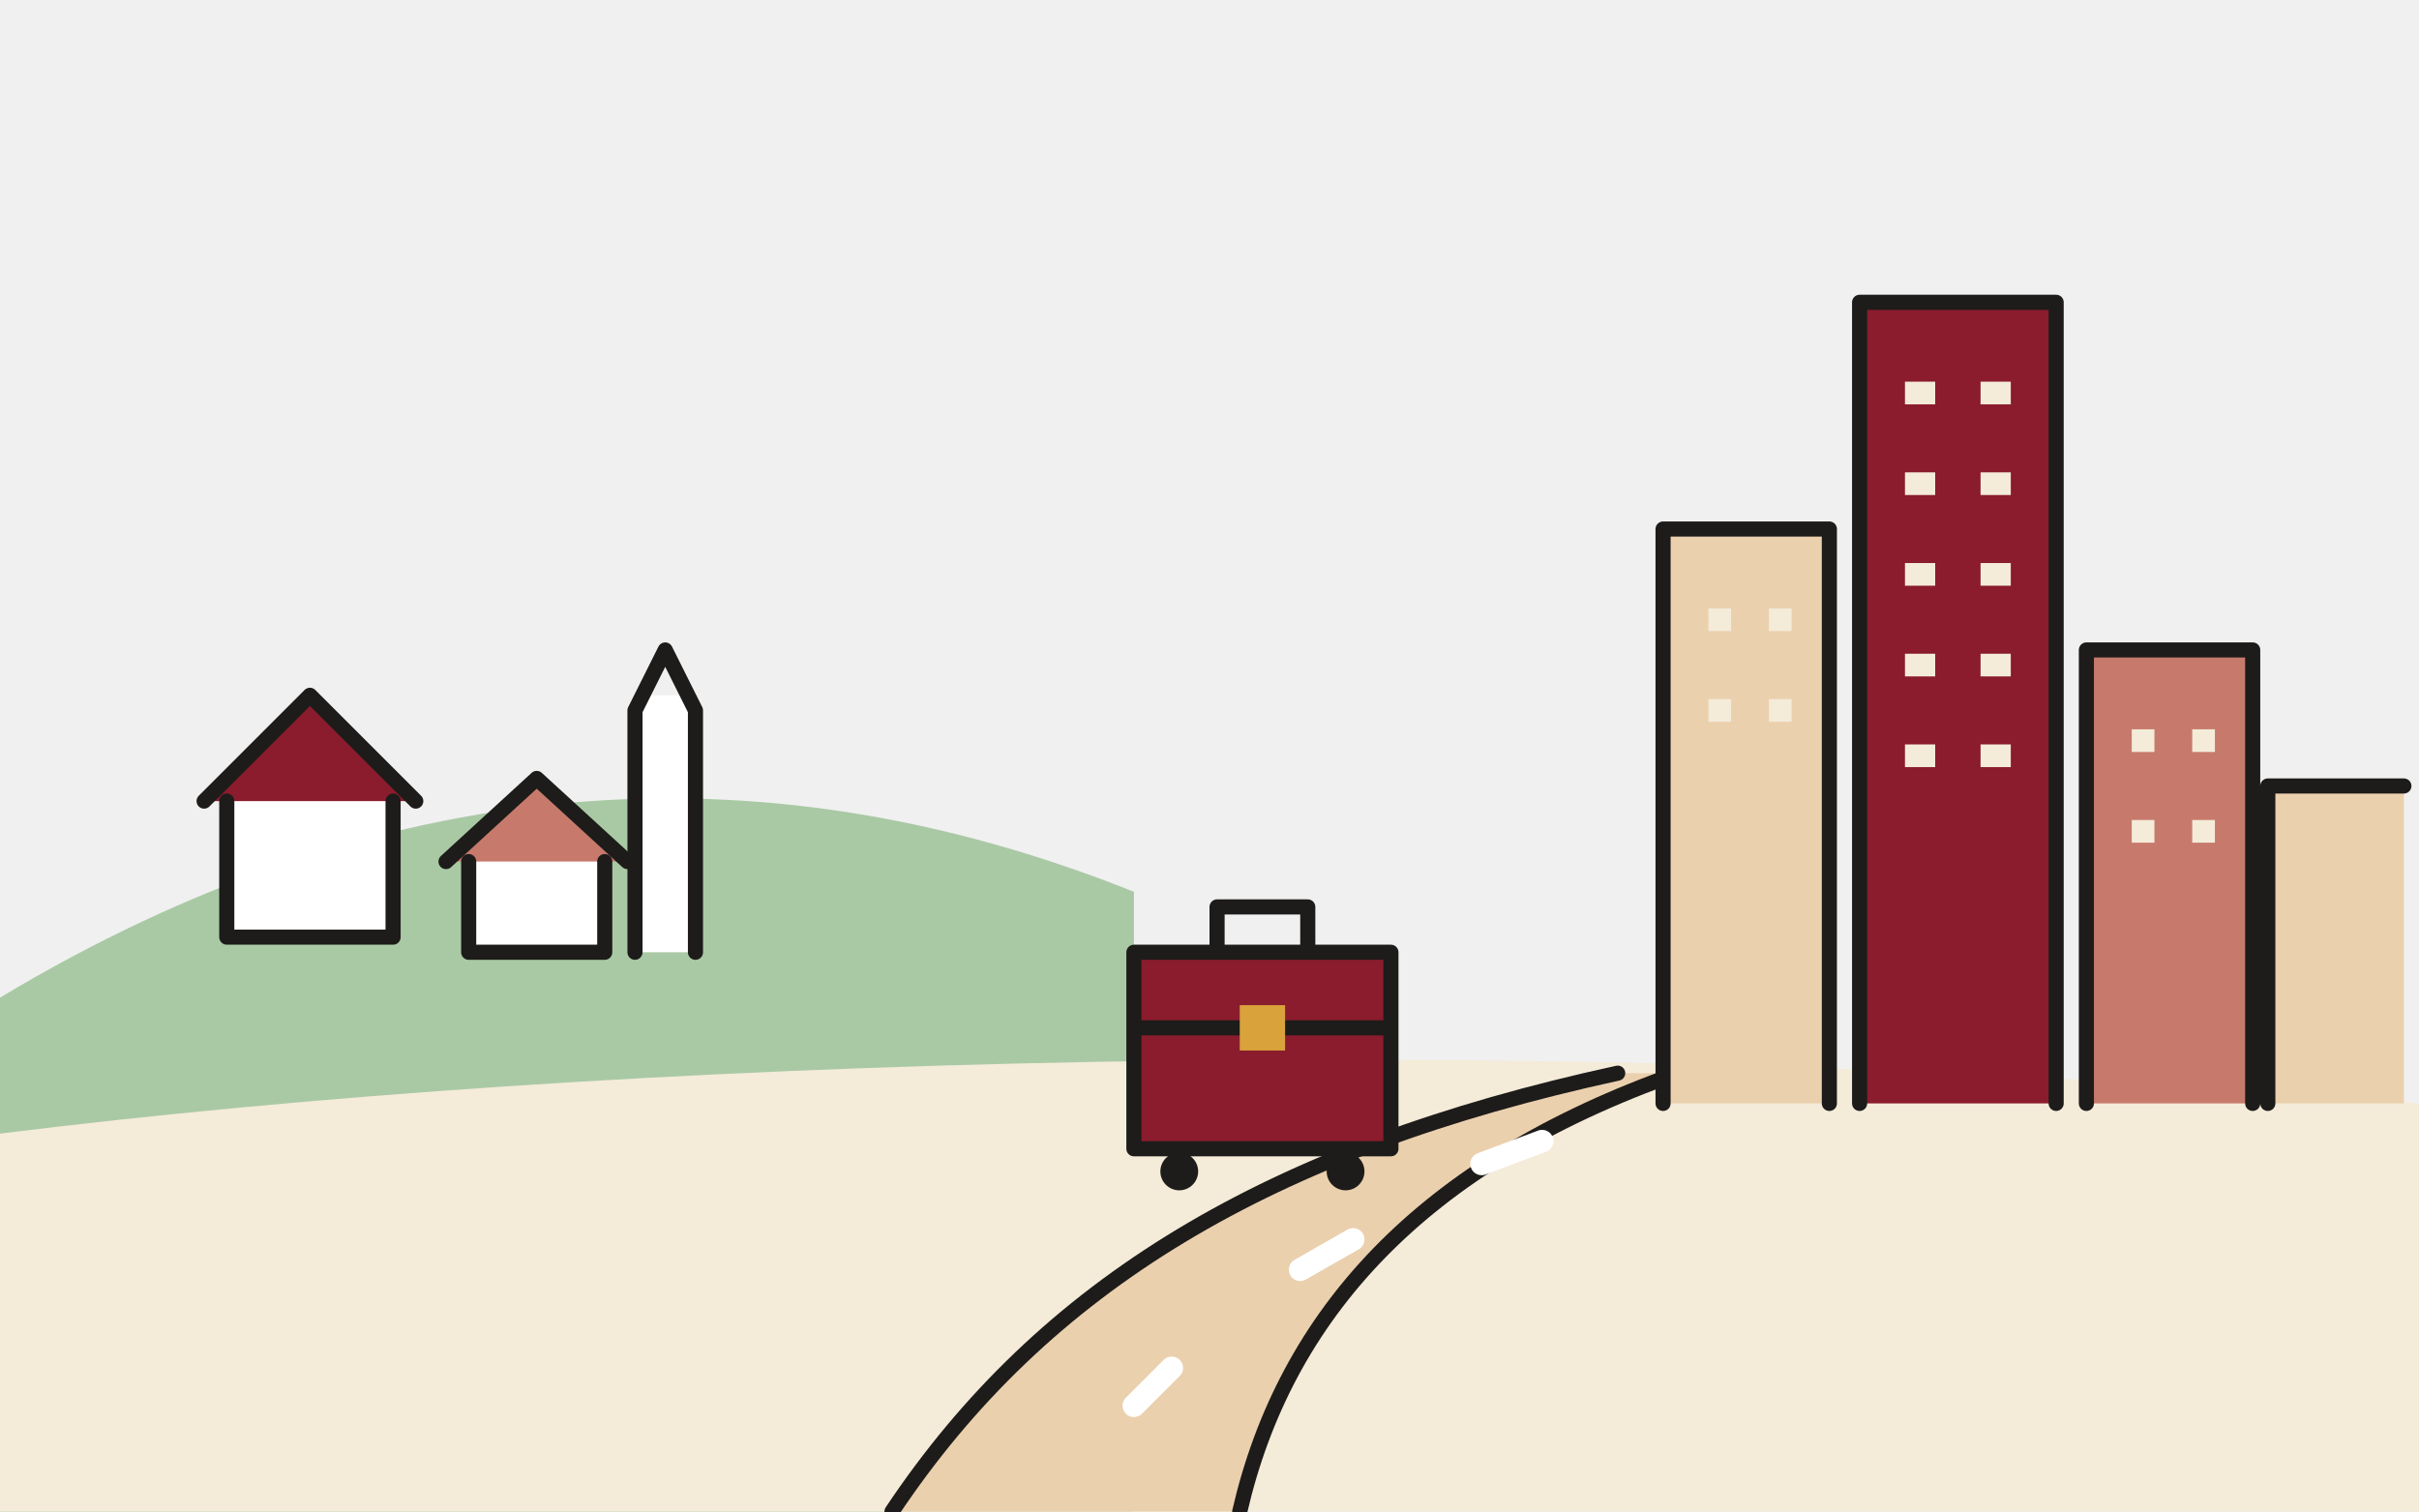
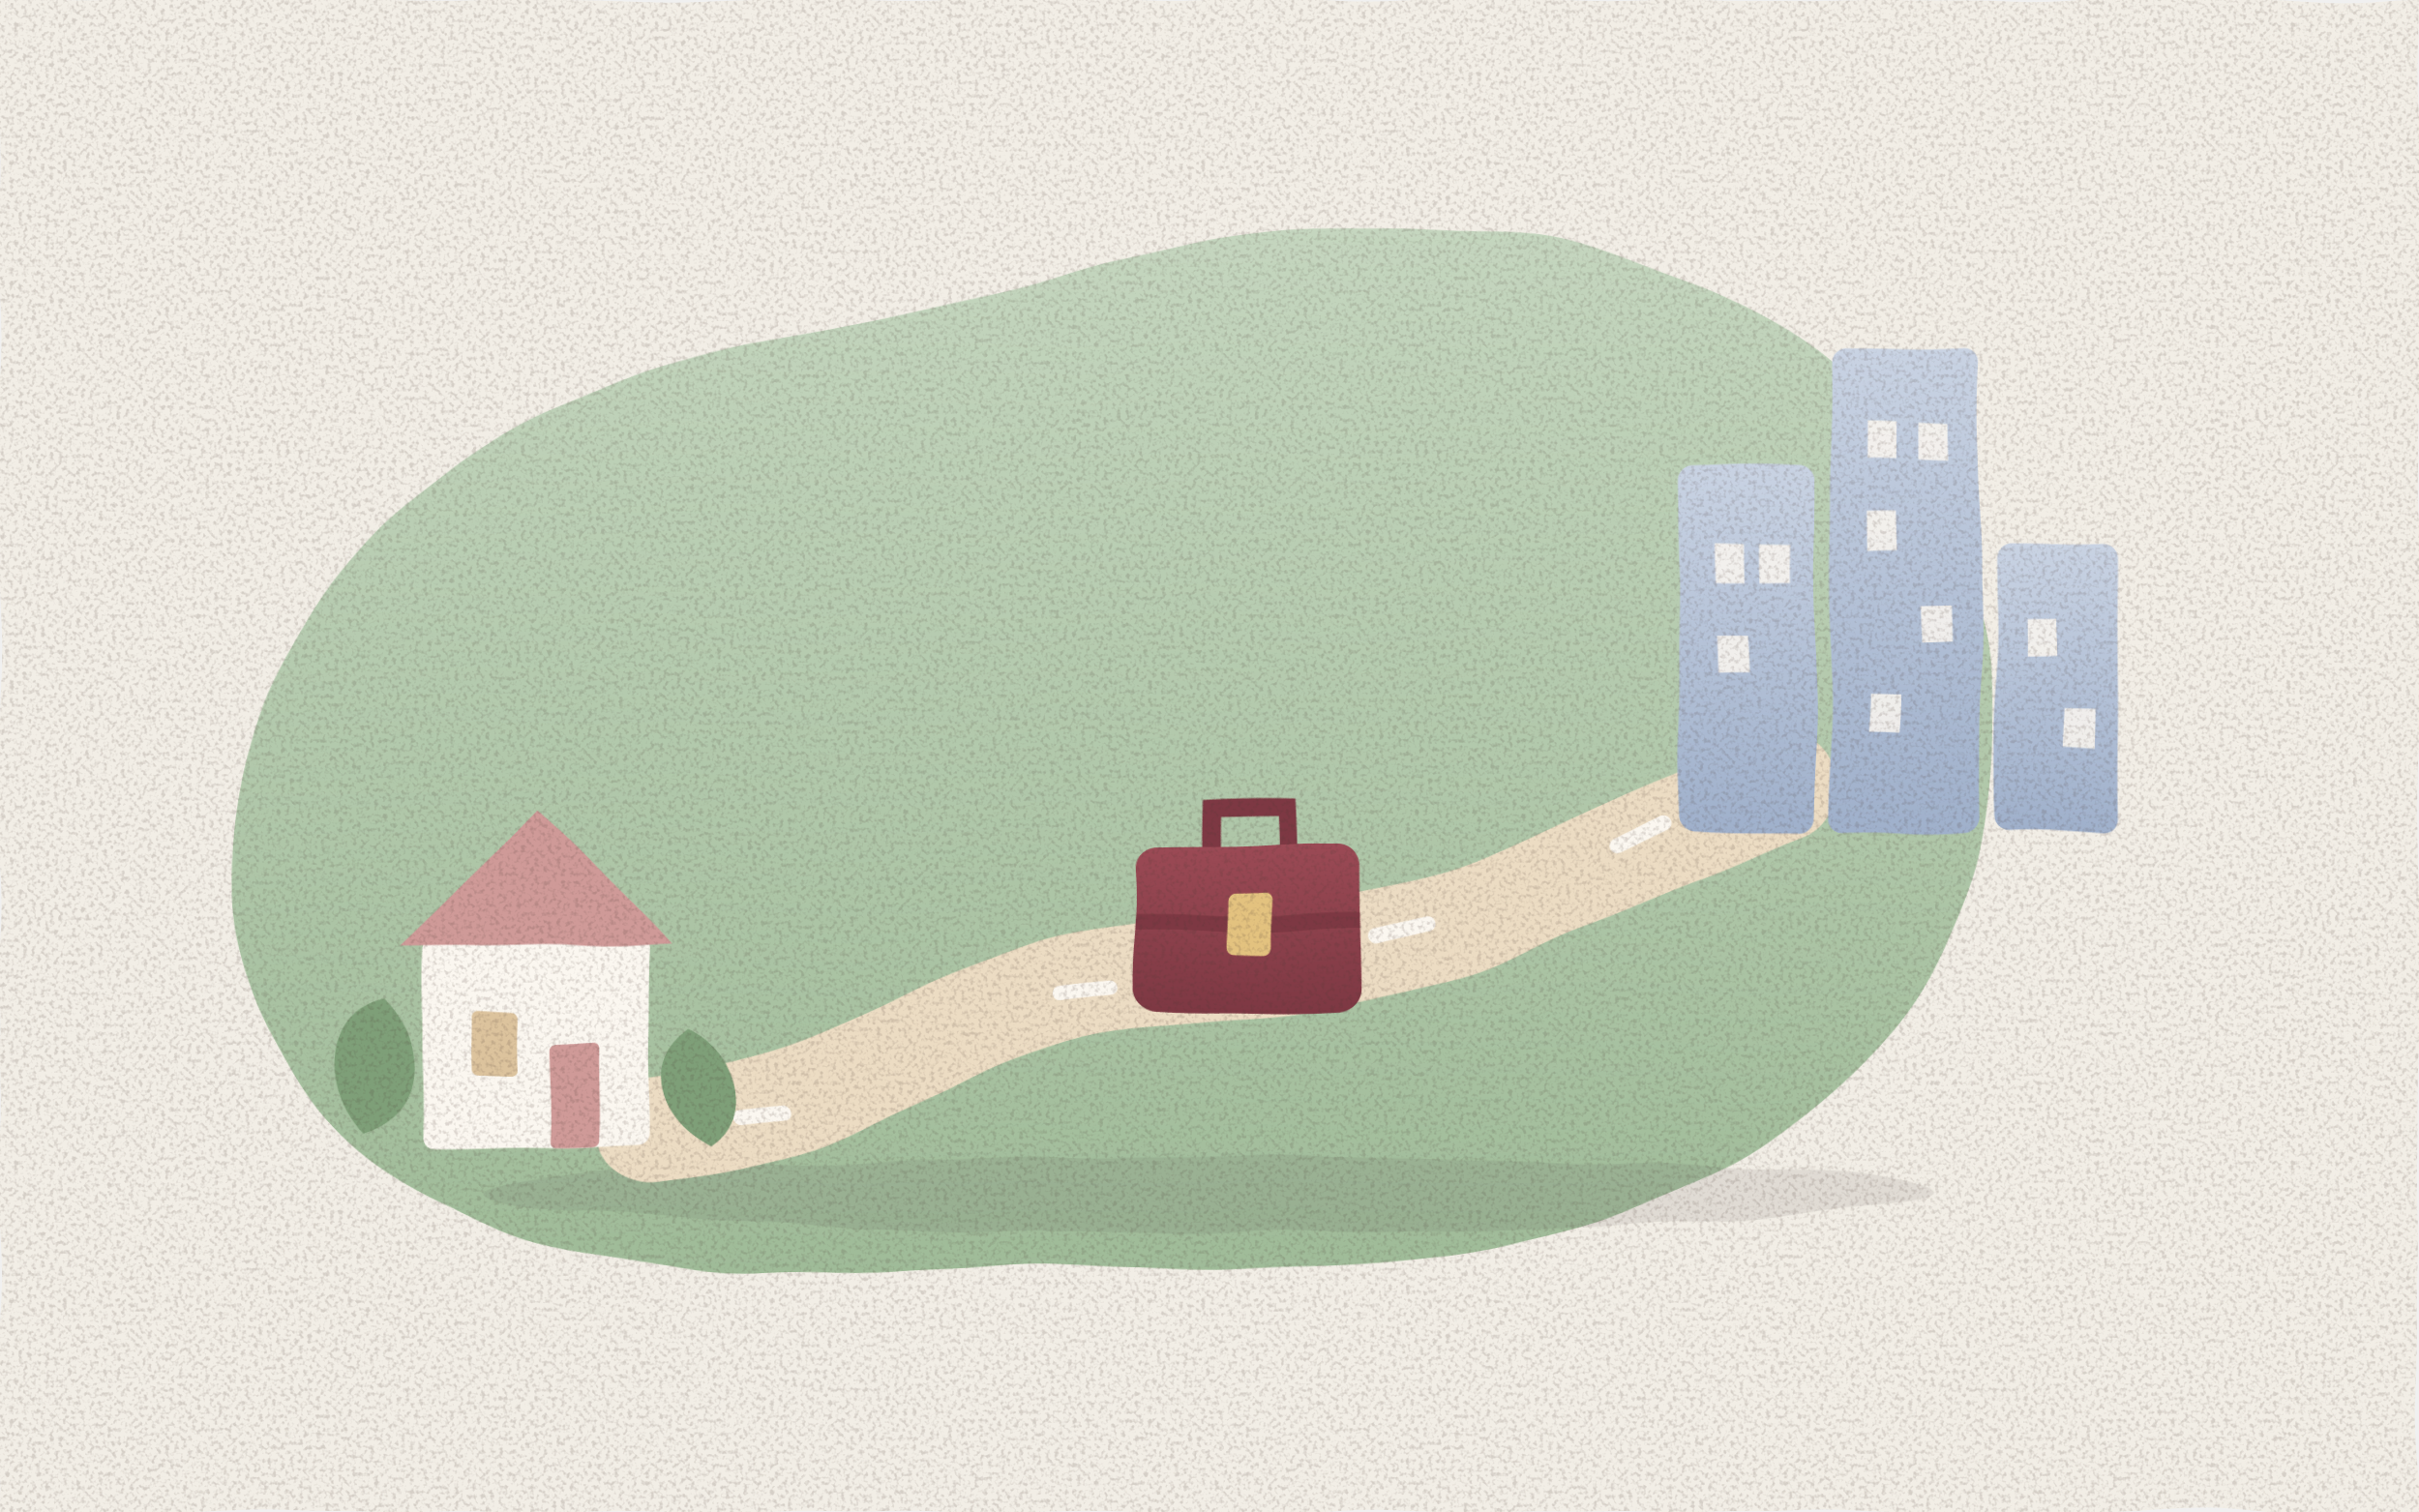
- <svg xmlns="http://www.w3.org/2000/svg" viewBox="0 0 320 200" role="img" aria-label="Una carretera que va de un pueblo a la ciudad, con una maleta">
-   <style>.k{fill:none;stroke:#1d1c1a;stroke-width:2;stroke-linecap:round;stroke-linejoin:round}.g{fill:#8a1c2d}.r{fill:#c77a6c}.a{fill:#ebd0ae}.c{fill:#f4ebd9}.v{fill:#a9c9a4}.m{fill:#d9a23a}.w{fill:#fff}.i{fill:#1d1c1a}</style>
-   <path class="v" d="M0 132c50-30 100-34 150-14v82H0z" />
-   <path class="c" d="M0 200V150c80-10 200-14 320-4v54z" />
-   <path class="a" d="M118 200c20-30 50-48 96-58h8c-34 12-52 32-58 58z" />
-   <path class="k" d="M118 200c20-30 50-48 96-58M164 200c6-26 24-46 58-58" />
-   <path d="M150 186l5-5M172 168l7-4M196 154l8-3" stroke="#fff" stroke-width="3" stroke-linecap="round" />
-   <g>
-     <path class="w" d="M30 104h22v20H30z" />
-     <path class="g" d="M27 106l14-14 14 14z" />
-     <path class="k" d="M30 106v18h22v-18M27 106l14-14 14 14" />
-     <path class="w" d="M62 112h18v14H62z" />
-     <path class="r" d="M59 114l12-11 12 11z" />
-     <path class="k" d="M62 114v12h18v-12M59 114l12-11 12 11" />
-     <path class="w" d="M84 92h8v34h-8z" />
-     <path class="k" d="M84 126V94l4-8 4 8v32" />
-   </g>
-   <g>
-     <path class="a" d="M220 70h22v76h-22z" />
-     <path class="g" d="M246 40h26v106h-26z" />
-     <path class="r" d="M276 86h22v60h-22z" />
-     <path class="a" d="M300 104h18v42h-18z" />
-     <path class="k" d="M220 146V70h22v76M246 146V40h26v106M276 146V86h22v60M300 146v-42h18" />
-     <path d="M252 52h4M262 52h4M252 64h4M262 64h4M252 76h4M262 76h4M252 88h4M262 88h4M252 100h4M262 100h4M226 82h3M234 82h3M226 94h3M234 94h3M282 98h3M290 98h3M282 110h3M290 110h3" stroke="#f4ebd9" stroke-width="3" />
-   </g>
-   <g transform="translate(150 118)">
-     <path class="g" d="M0 8h34v26H0z" />
-     <path class="k" d="M0 8h34v26H0zM11 8V2h12v6M0 18h34" />
-     <circle class="i" cx="6" cy="37" r="2.5" />
-     <circle class="i" cx="28" cy="37" r="2.5" />
-     <path class="m" d="M14 15h6v6h-6z" />
+ <svg xmlns="http://www.w3.org/2000/svg" viewBox="0 0 320 200" role="img" aria-label="Un camino que va de una casa de pueblo a unos edificios, con una maleta en medio">
+   <defs>
+     <filter id="soft" x="-3%" y="-3%" width="106%" height="106%" color-interpolation-filters="sRGB">
+       <feTurbulence type="fractalNoise" baseFrequency=".04" numOctaves="2" seed="7" result="w" />
+       <feDisplacementMap in="SourceGraphic" in2="w" scale="2" xChannelSelector="R" yChannelSelector="G" result="d" />
+       <feTurbulence type="fractalNoise" baseFrequency="1.7" numOctaves="2" seed="3" stitchTiles="stitch" result="n" />
+       <feColorMatrix in="n" type="matrix" values="0 0 0 0 0  0 0 0 0 0  0 0 0 0 0  0 0 0 -3.4 1.8" result="dots" />
+       <feComposite in="dots" in2="d" operator="in" result="dk" />
+       <feFlood flood-color="#4a3a30" flood-opacity=".17" />
+       <feComposite in2="dk" operator="in" result="grain" />
+       <feMerge>
+         <feMergeNode in="d" />
+         <feMergeNode in="grain" />
+       </feMerge>
+     </filter>
+     <linearGradient id="gs" x1="0" y1="0" x2="0" y2="1">
+       <stop offset="0" stop-color="#c5d6bf" />
+       <stop offset="1" stop-color="#9fbb98" />
+     </linearGradient>
+     <linearGradient id="gb" x1="0" y1="0" x2="0" y2="1">
+       <stop offset="0" stop-color="#c9d3e3" />
+       <stop offset="1" stop-color="#9fb0cb" />
+     </linearGradient>
+     <linearGradient id="gn" x1="0" y1="0" x2="0" y2="1">
+       <stop offset="0" stop-color="#ecdcc3" />
+       <stop offset="1" stop-color="#dcc39d" />
+     </linearGradient>
+     <linearGradient id="gr" x1="0" y1="0" x2="0" y2="1">
+       <stop offset="0" stop-color="#e8c4c0" />
+       <stop offset="1" stop-color="#cf9a98" />
+     </linearGradient>
+     <linearGradient id="gw" x1="0" y1="0" x2="0" y2="1">
+       <stop offset="0" stop-color="#9b4a55" />
+       <stop offset="1" stop-color="#7d3843" />
+     </linearGradient>
+     <linearGradient id="go" x1="0" y1="0" x2="0" y2="1">
+       <stop offset="0" stop-color="#e3c27f" />
+       <stop offset="1" stop-color="#cfa456" />
+     </linearGradient>
+   </defs>
+   <g filter="url(#soft)">
+     <rect x="-10" y="-10" width="340" height="220" fill="#f2eee6" />
+     <path d="M60 160c-34-14 -40-60-10-90 26-26 60-24 92-34 40-12 92-8 112 26 22 38 6 82-38 98-34 12-64 6-96 8-26 2-44 0-60-8z" fill="url(#gs)" />
+     <ellipse cx="160" cy="158" rx="96" ry="5" fill="#56504a" opacity=".12" />
+     <path d="M86 150c30-4 40-20 76-22 30-2 44-12 74-24" stroke="#ecdcc3" stroke-width="14" fill="none" stroke-linecap="round" />
+     <path d="M98 148l6-1M140 132l7-1M182 124l7-2M214 112l6-3" stroke="#fbf7f0" stroke-width="2" stroke-linecap="round" />
+     <rect x="56" y="124" width="30" height="28" rx="1.5" fill="#fbf7f0" />
+     <path d="M53 125L71.0 107.5L89 125z" fill="#cf9a98" />
+     <rect x="62.6" y="133.8" width="6.0" height="8.4" rx=".8" fill="#dcc39d" />
+     <rect x="72.8" y="138.0" width="6.6" height="14.0" rx=".8" fill="#cf9a98" />
+     <path transform="translate(48 150) rotate(-80) scale(0.9)" d="M0 0c6-8 16-8 20 0-6 8-16 8-20 0z" fill="#7e9f78" />
+     <path transform="translate(94 152) rotate(-100) scale(0.8)" d="M0 0c6-8 16-8 20 0-6 8-16 8-20 0z" fill="#7e9f78" />
+     <g fill="url(#gb)">
+       <rect x="222" y="62" width="18" height="48" rx="2" />
+       <rect x="242" y="46" width="20" height="64" rx="2" />
+       <rect x="264" y="72" width="16" height="38" rx="2" />
+     </g>
+     <rect x="227" y="72" width="4" height="5" fill="#fbf7f0" opacity=".85" />
+     <rect x="233" y="72" width="4" height="5" fill="#fbf7f0" opacity=".85" />
+     <rect x="227" y="84" width="4" height="5" fill="#fbf7f0" opacity=".85" />
+     <rect x="247" y="56" width="4" height="5" fill="#fbf7f0" opacity=".85" />
+     <rect x="254" y="56" width="4" height="5" fill="#fbf7f0" opacity=".85" />
+     <rect x="247" y="68" width="4" height="5" fill="#fbf7f0" opacity=".85" />
+     <rect x="254" y="80" width="4" height="5" fill="#fbf7f0" opacity=".85" />
+     <rect x="247" y="92" width="4" height="5" fill="#fbf7f0" opacity=".85" />
+     <rect x="268" y="82" width="4" height="5" fill="#fbf7f0" opacity=".85" />
+     <rect x="273" y="94" width="4" height="5" fill="#fbf7f0" opacity=".85" />
+     <g transform="translate(150 106)">
+       <rect y="6" width="30" height="22" rx="3" fill="url(#gw)" />
+       <path d="M10 6V1h10v5" stroke="#7d3843" stroke-width="2.4" fill="none" />
+       <rect x="0" y="15" width="30" height="2" fill="#7d3843" />
+       <rect x="12" y="12" width="6" height="8" rx="1" fill="#e3c27f" />
+     </g>
  </g>
</svg>
